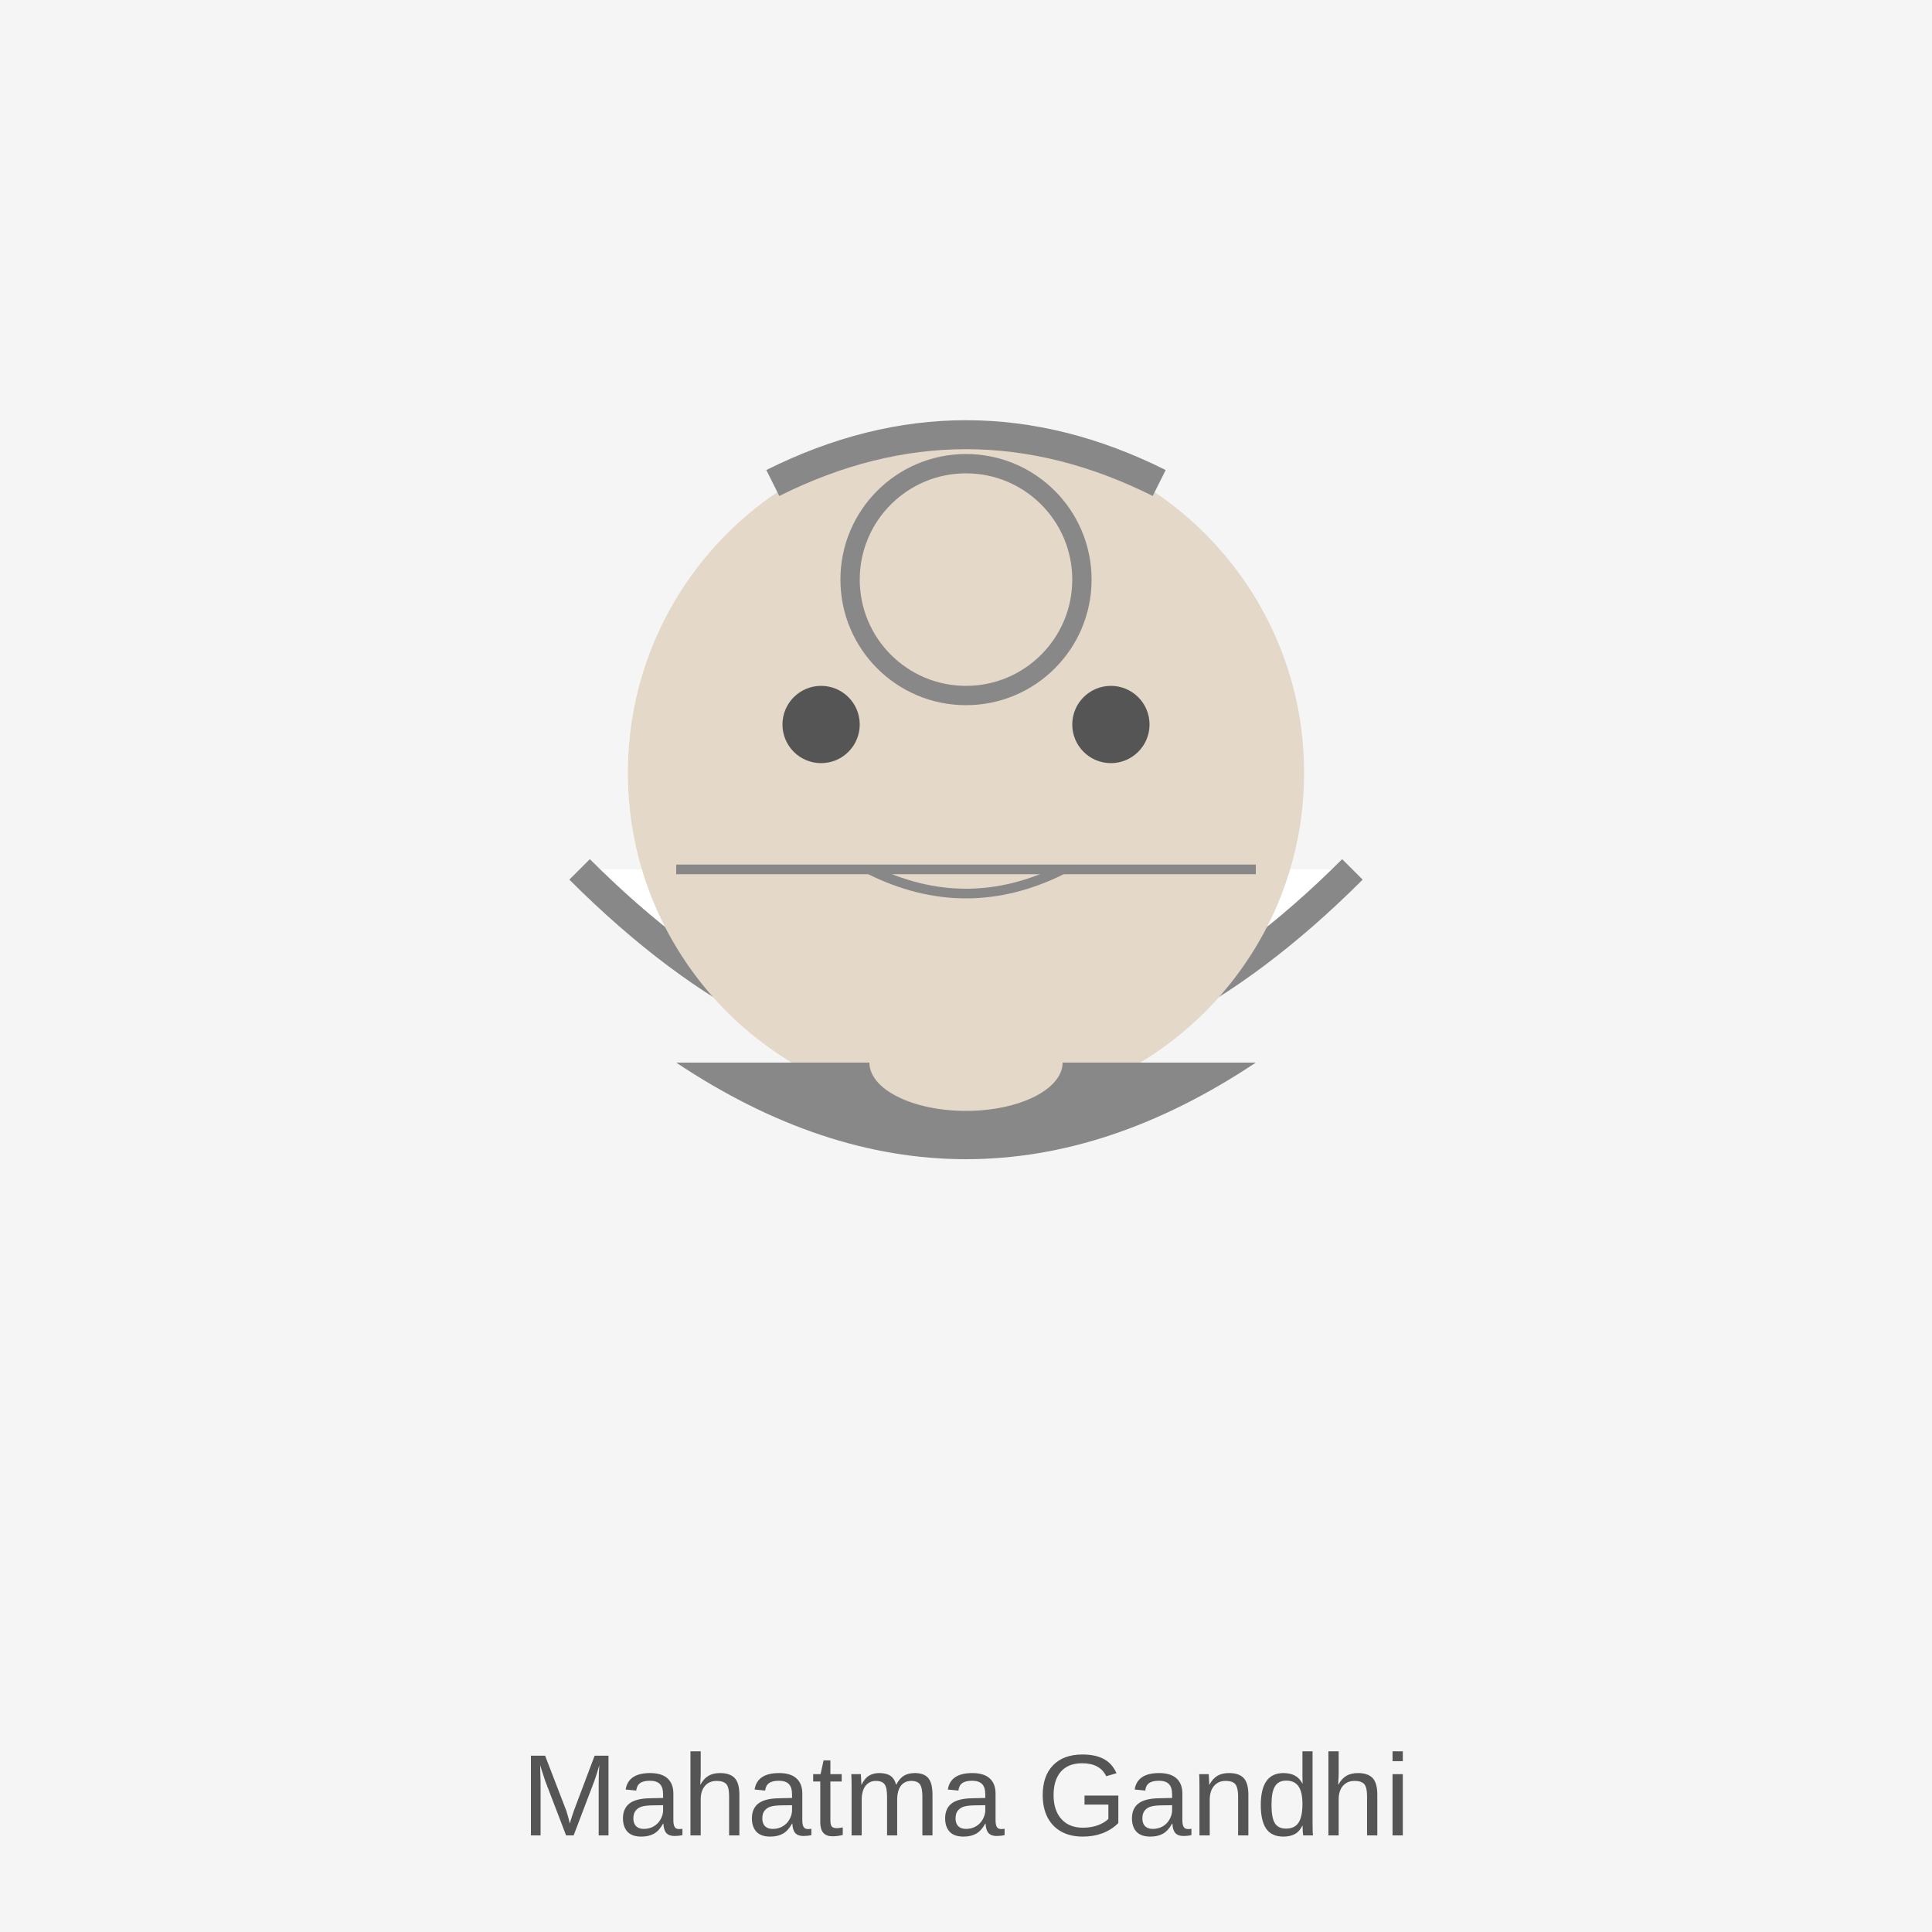
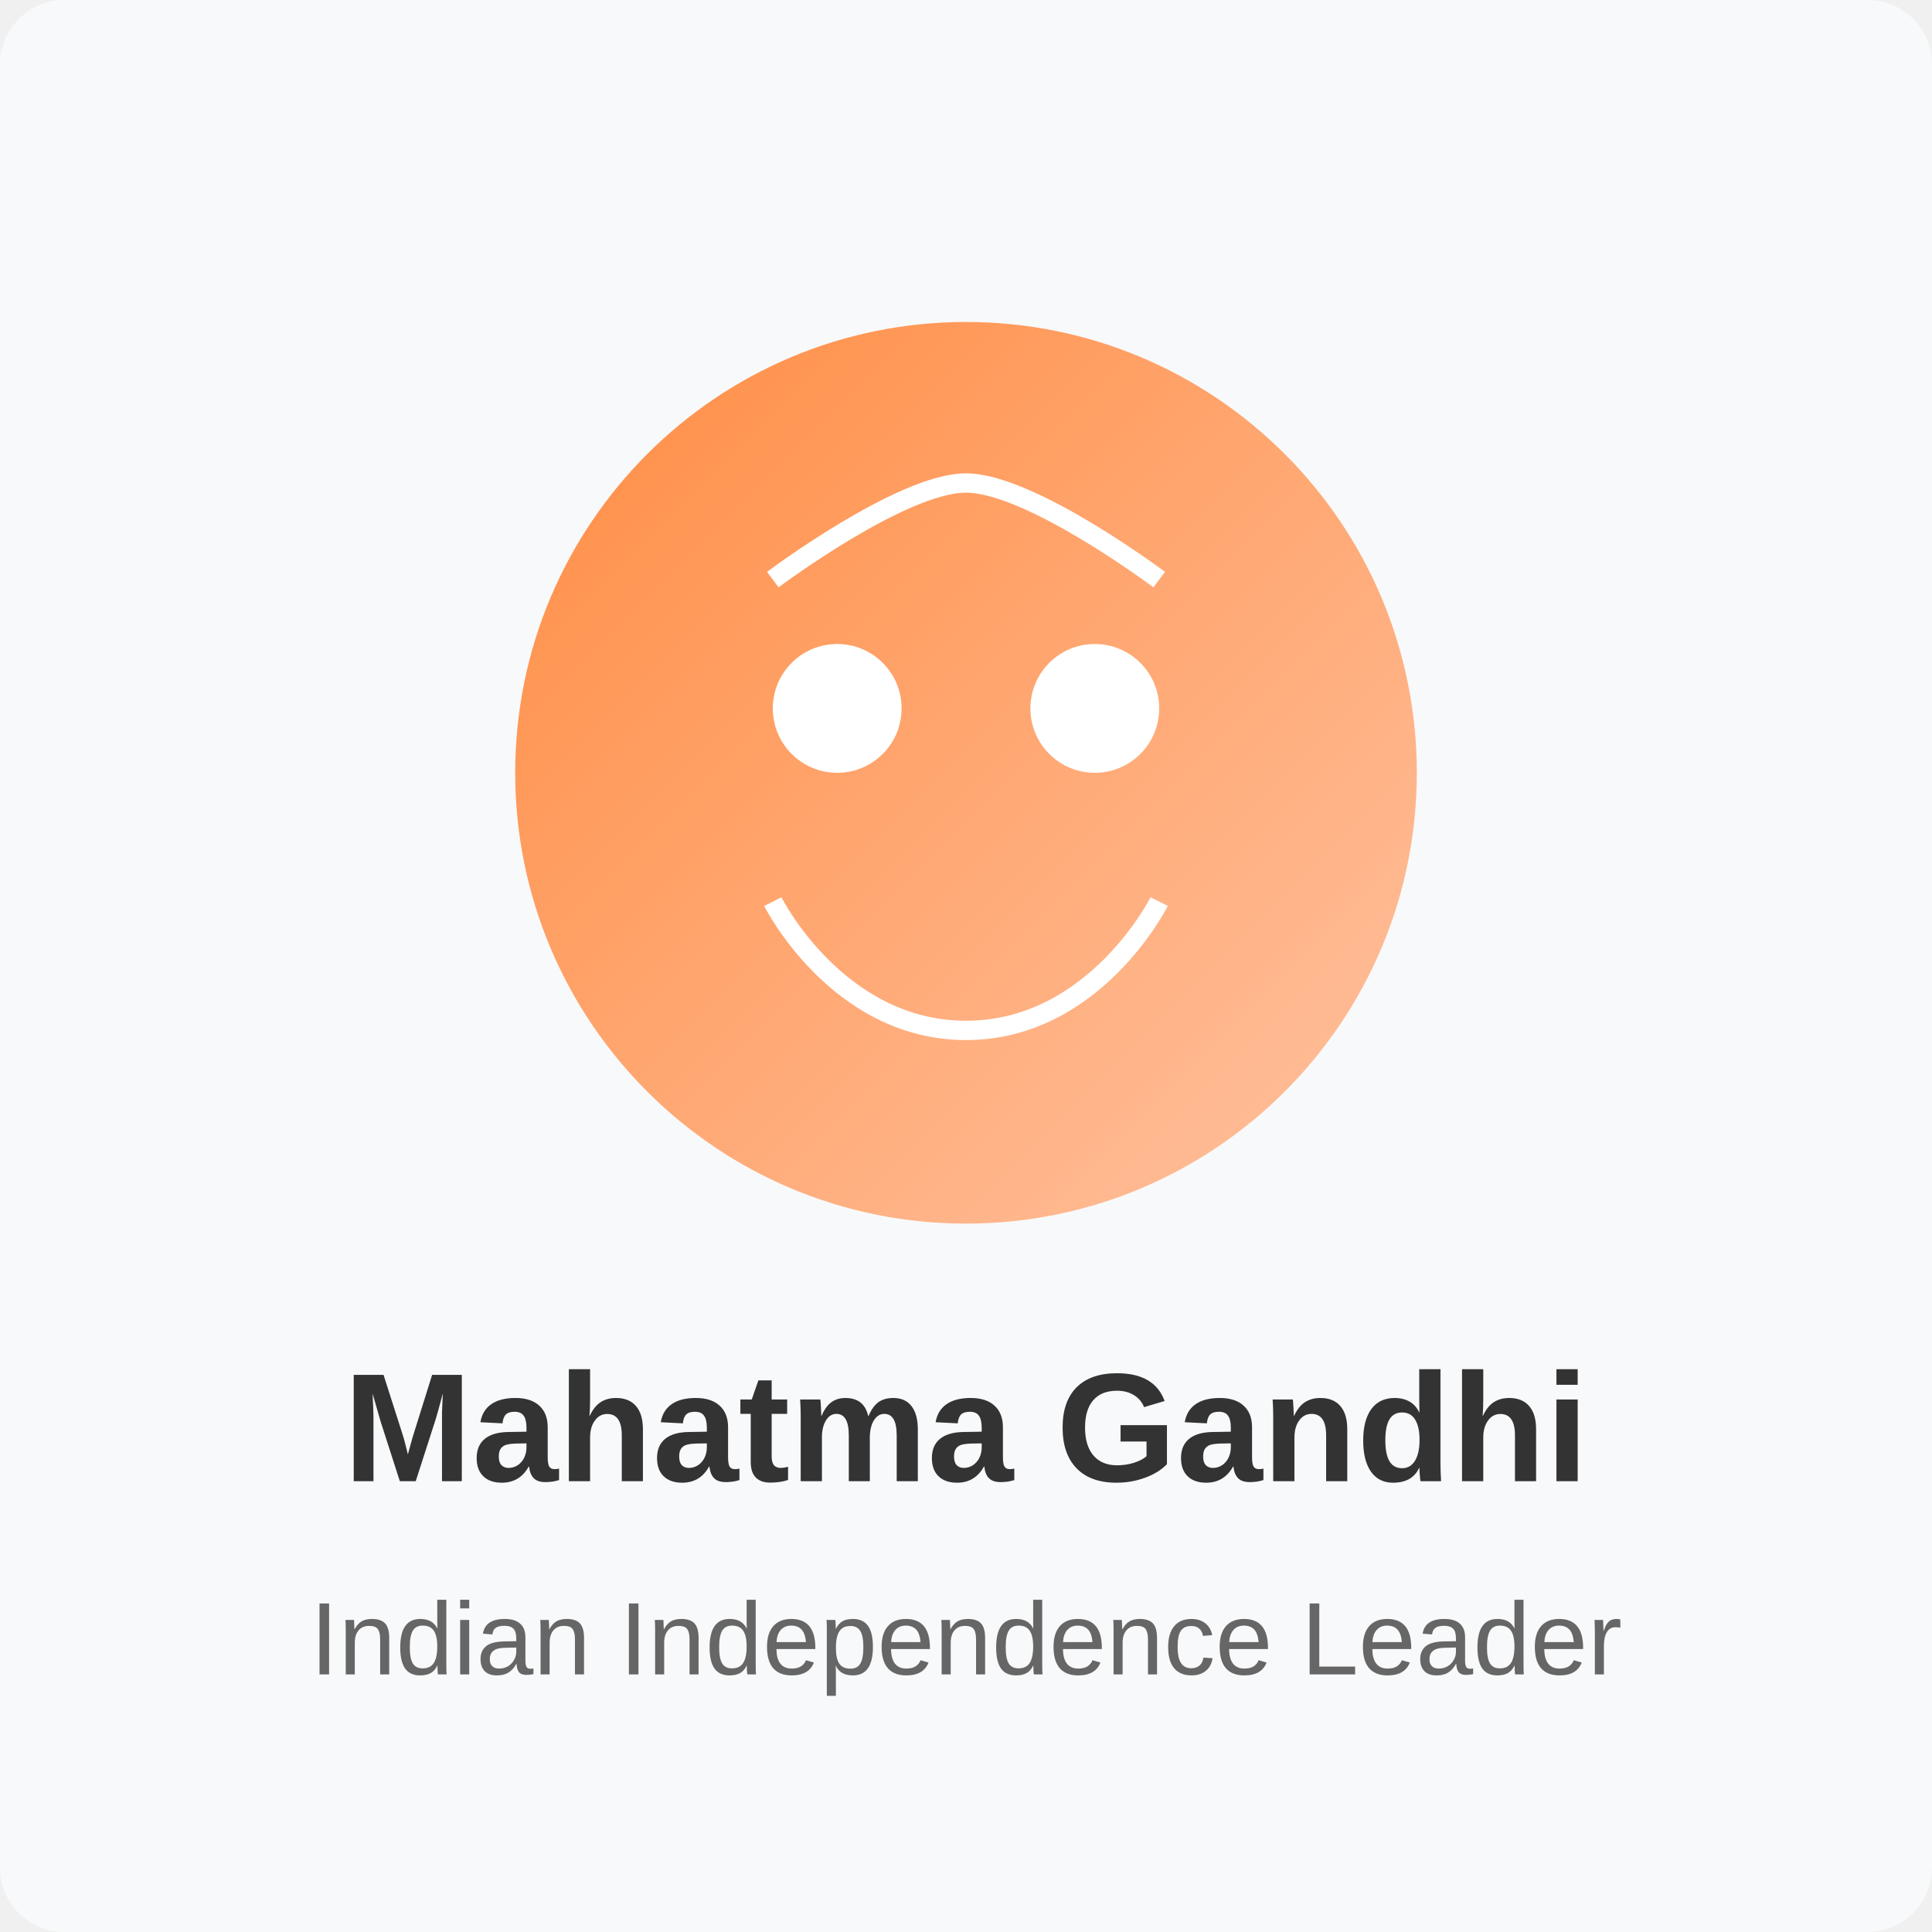
- <svg xmlns="http://www.w3.org/2000/svg" viewBox="0 0 200 200">
-   <rect width="200" height="200" fill="#f5f5f5" />
-   <path d="M60,90 Q100,130 140,90" fill="#fff" stroke="#888" stroke-width="3" />
-   <circle cx="100" cy="80" r="35" fill="#e4d8c8" />
-   <path d="M80,50 Q100,40 120,50" fill="#e4d8c8" stroke="#888" stroke-width="3" />
-   <circle cx="85" cy="75" r="4" fill="#555" />
-   <circle cx="115" cy="75" r="4" fill="#555" />
-   <path d="M70,90 L130,90" stroke="#888" stroke-width="1" />
-   <path d="M90,90 Q100,95 110,90" fill="none" stroke="#888" stroke-width="1" />
-   <circle cx="100" cy="60" r="12" fill="none" stroke="#888" stroke-width="2" />
-   <path d="M70,110 Q100,130 130,110" fill="#888" stroke="none" />
-   <ellipse cx="100" cy="110" rx="10" ry="5" fill="#e4d8c8" />
-   <text x="100" y="190" text-anchor="middle" fill="#555" font-family="Arial" font-size="12">Mahatma Gandhi</text>
+ <svg xmlns="http://www.w3.org/2000/svg" width="300" height="300" viewBox="0 0 300 300">
+   <defs>
+     <linearGradient id="portrait-gradient-gandhi" x1="0%" y1="0%" x2="100%" y2="100%">
+       <stop offset="0%" stop-color="#FF8C42" />
+       <stop offset="100%" stop-color="#FFC2A1" />
+     </linearGradient>
+   </defs>
+   <rect width="300" height="300" fill="#f8f9fa" rx="10" ry="10" />
+   <circle cx="150" cy="120" r="70" fill="url(#portrait-gradient-gandhi)" />
+   <path d="M120,140 C120,140 130,160 150,160 C170,160 180,140 180,140" stroke="#fff" stroke-width="3" fill="none" />
+   <circle cx="130" cy="110" r="10" fill="#fff" />
+   <circle cx="170" cy="110" r="10" fill="#fff" />
+   <path d="M120,90 C120,90 140,75 150,75 C160,75 180,90 180,90" stroke="#fff" stroke-width="3" fill="none" />
+   <text x="150" y="230" text-anchor="middle" font-family="Arial, sans-serif" font-weight="bold" font-size="24" fill="#333">Mahatma Gandhi</text>
+   <text x="150" y="260" text-anchor="middle" font-family="Arial, sans-serif" font-size="16" fill="#666">Indian Independence Leader</text>
</svg>
